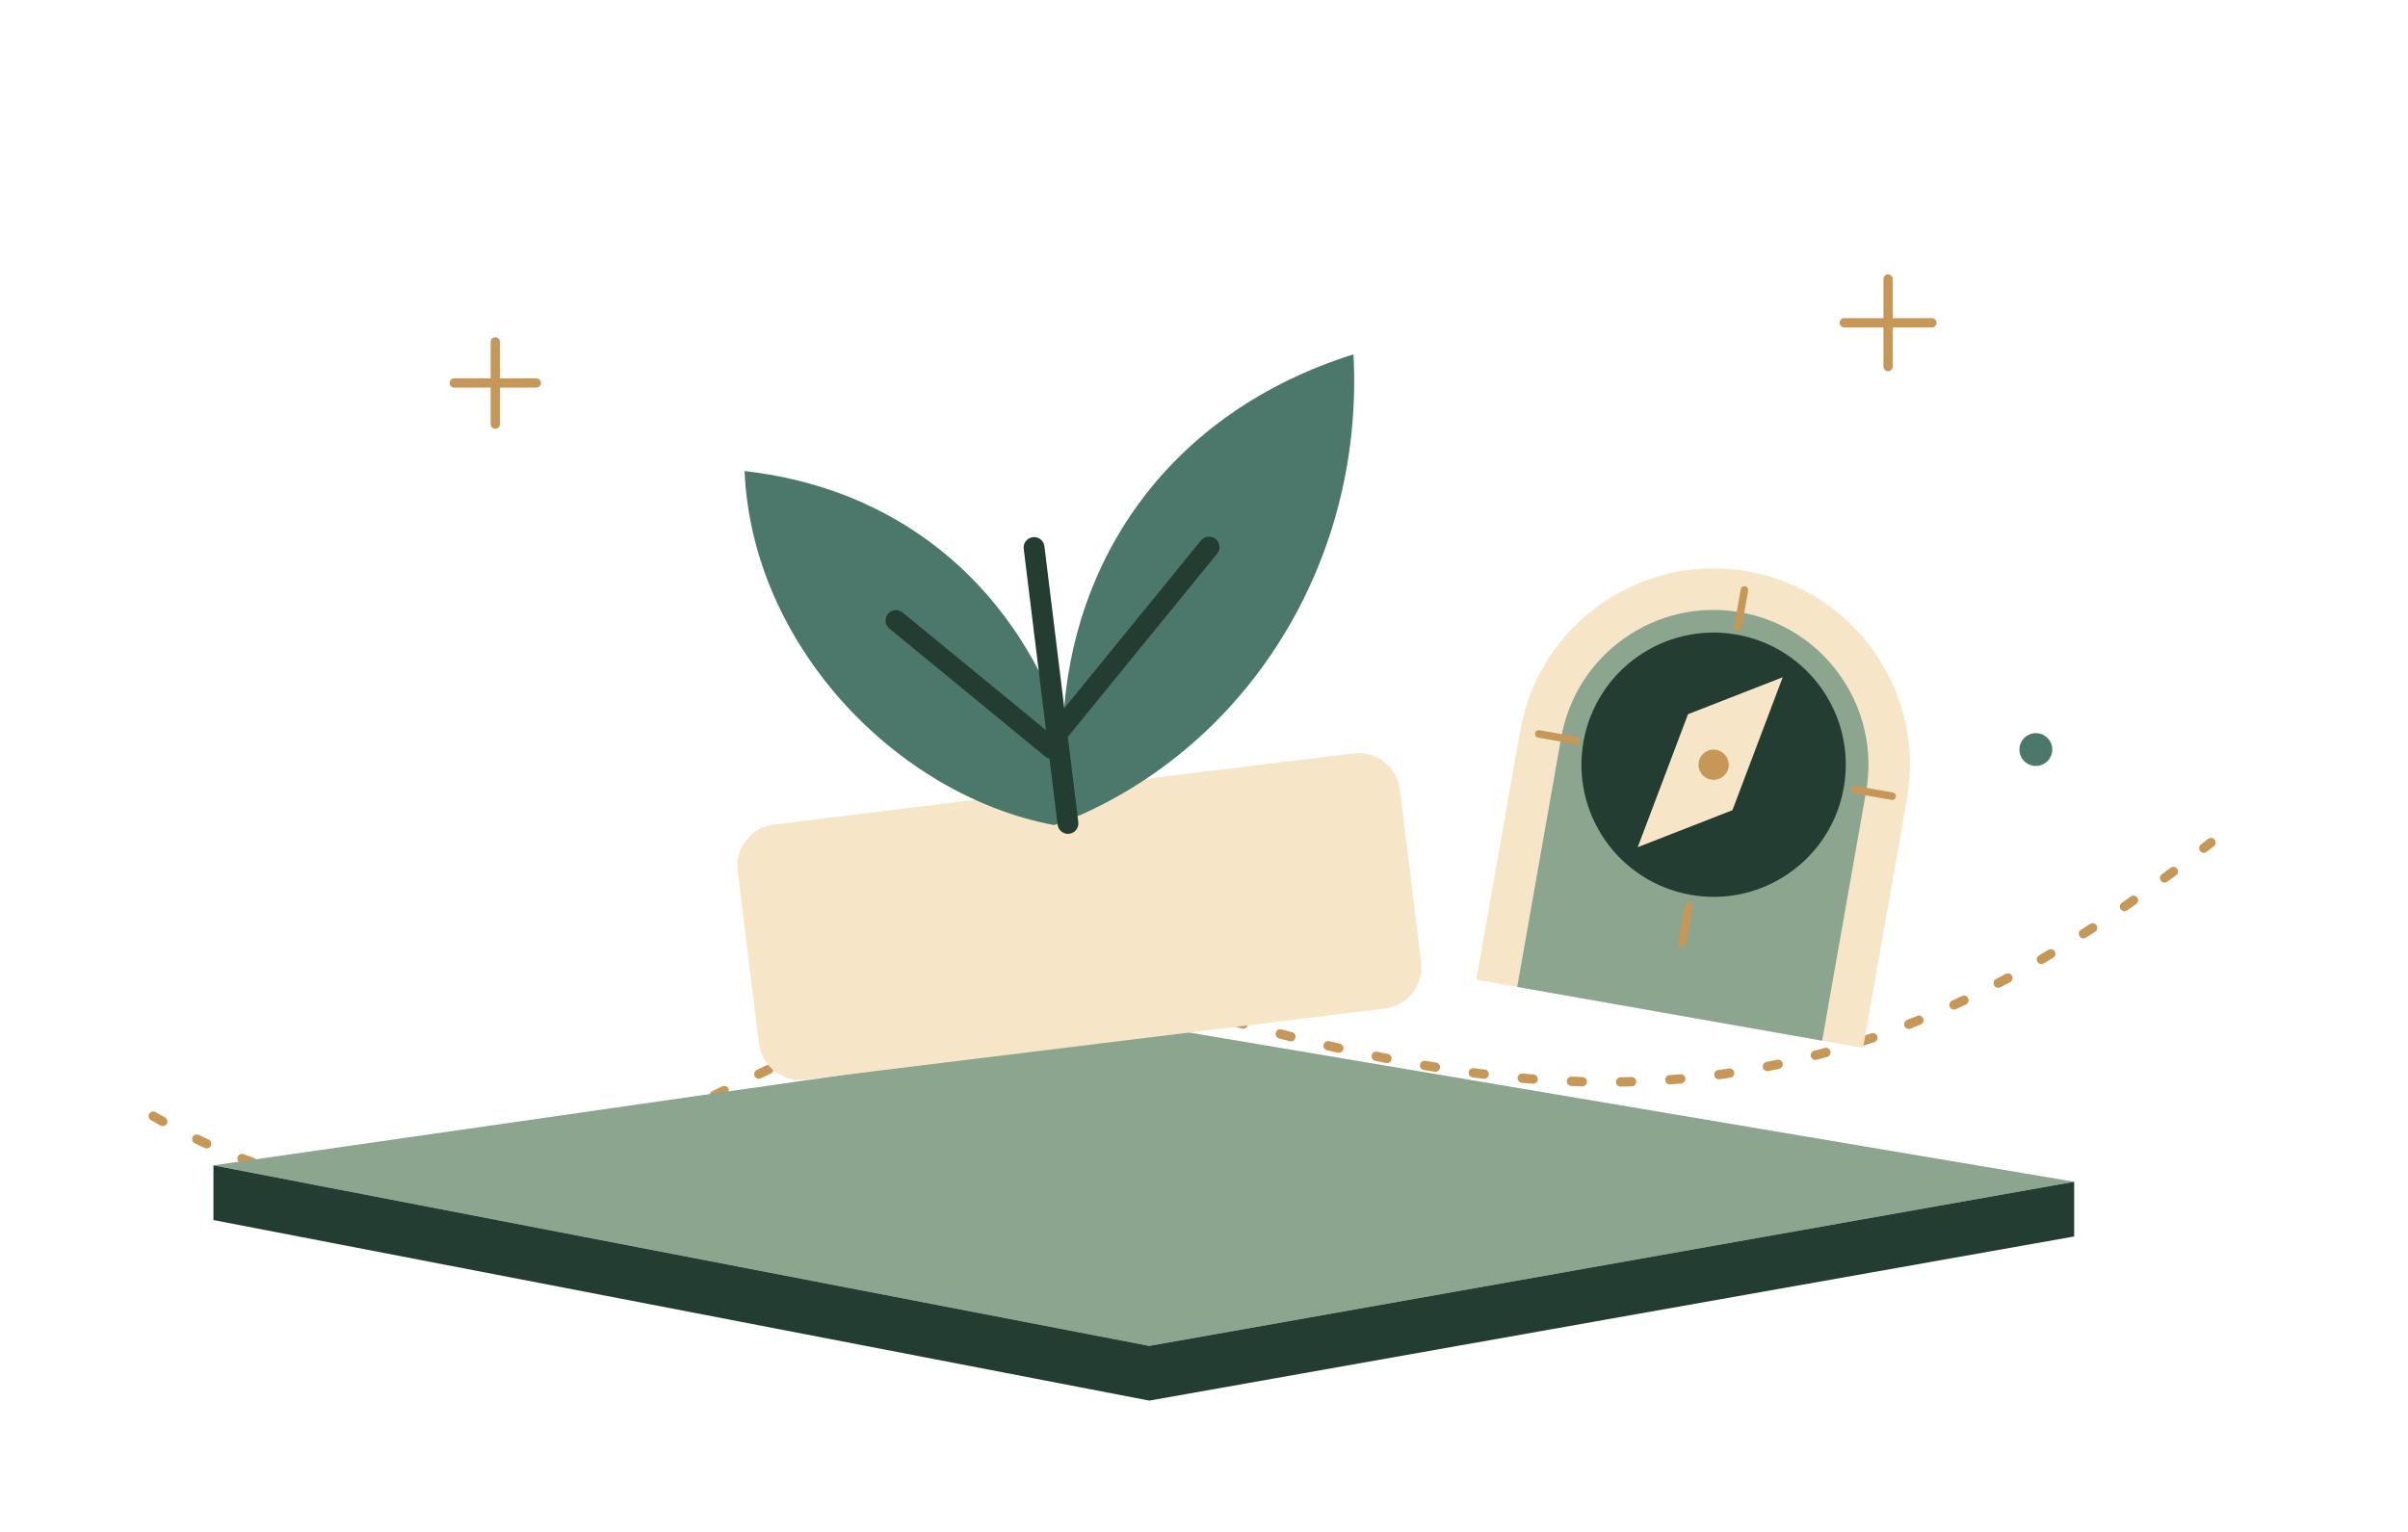
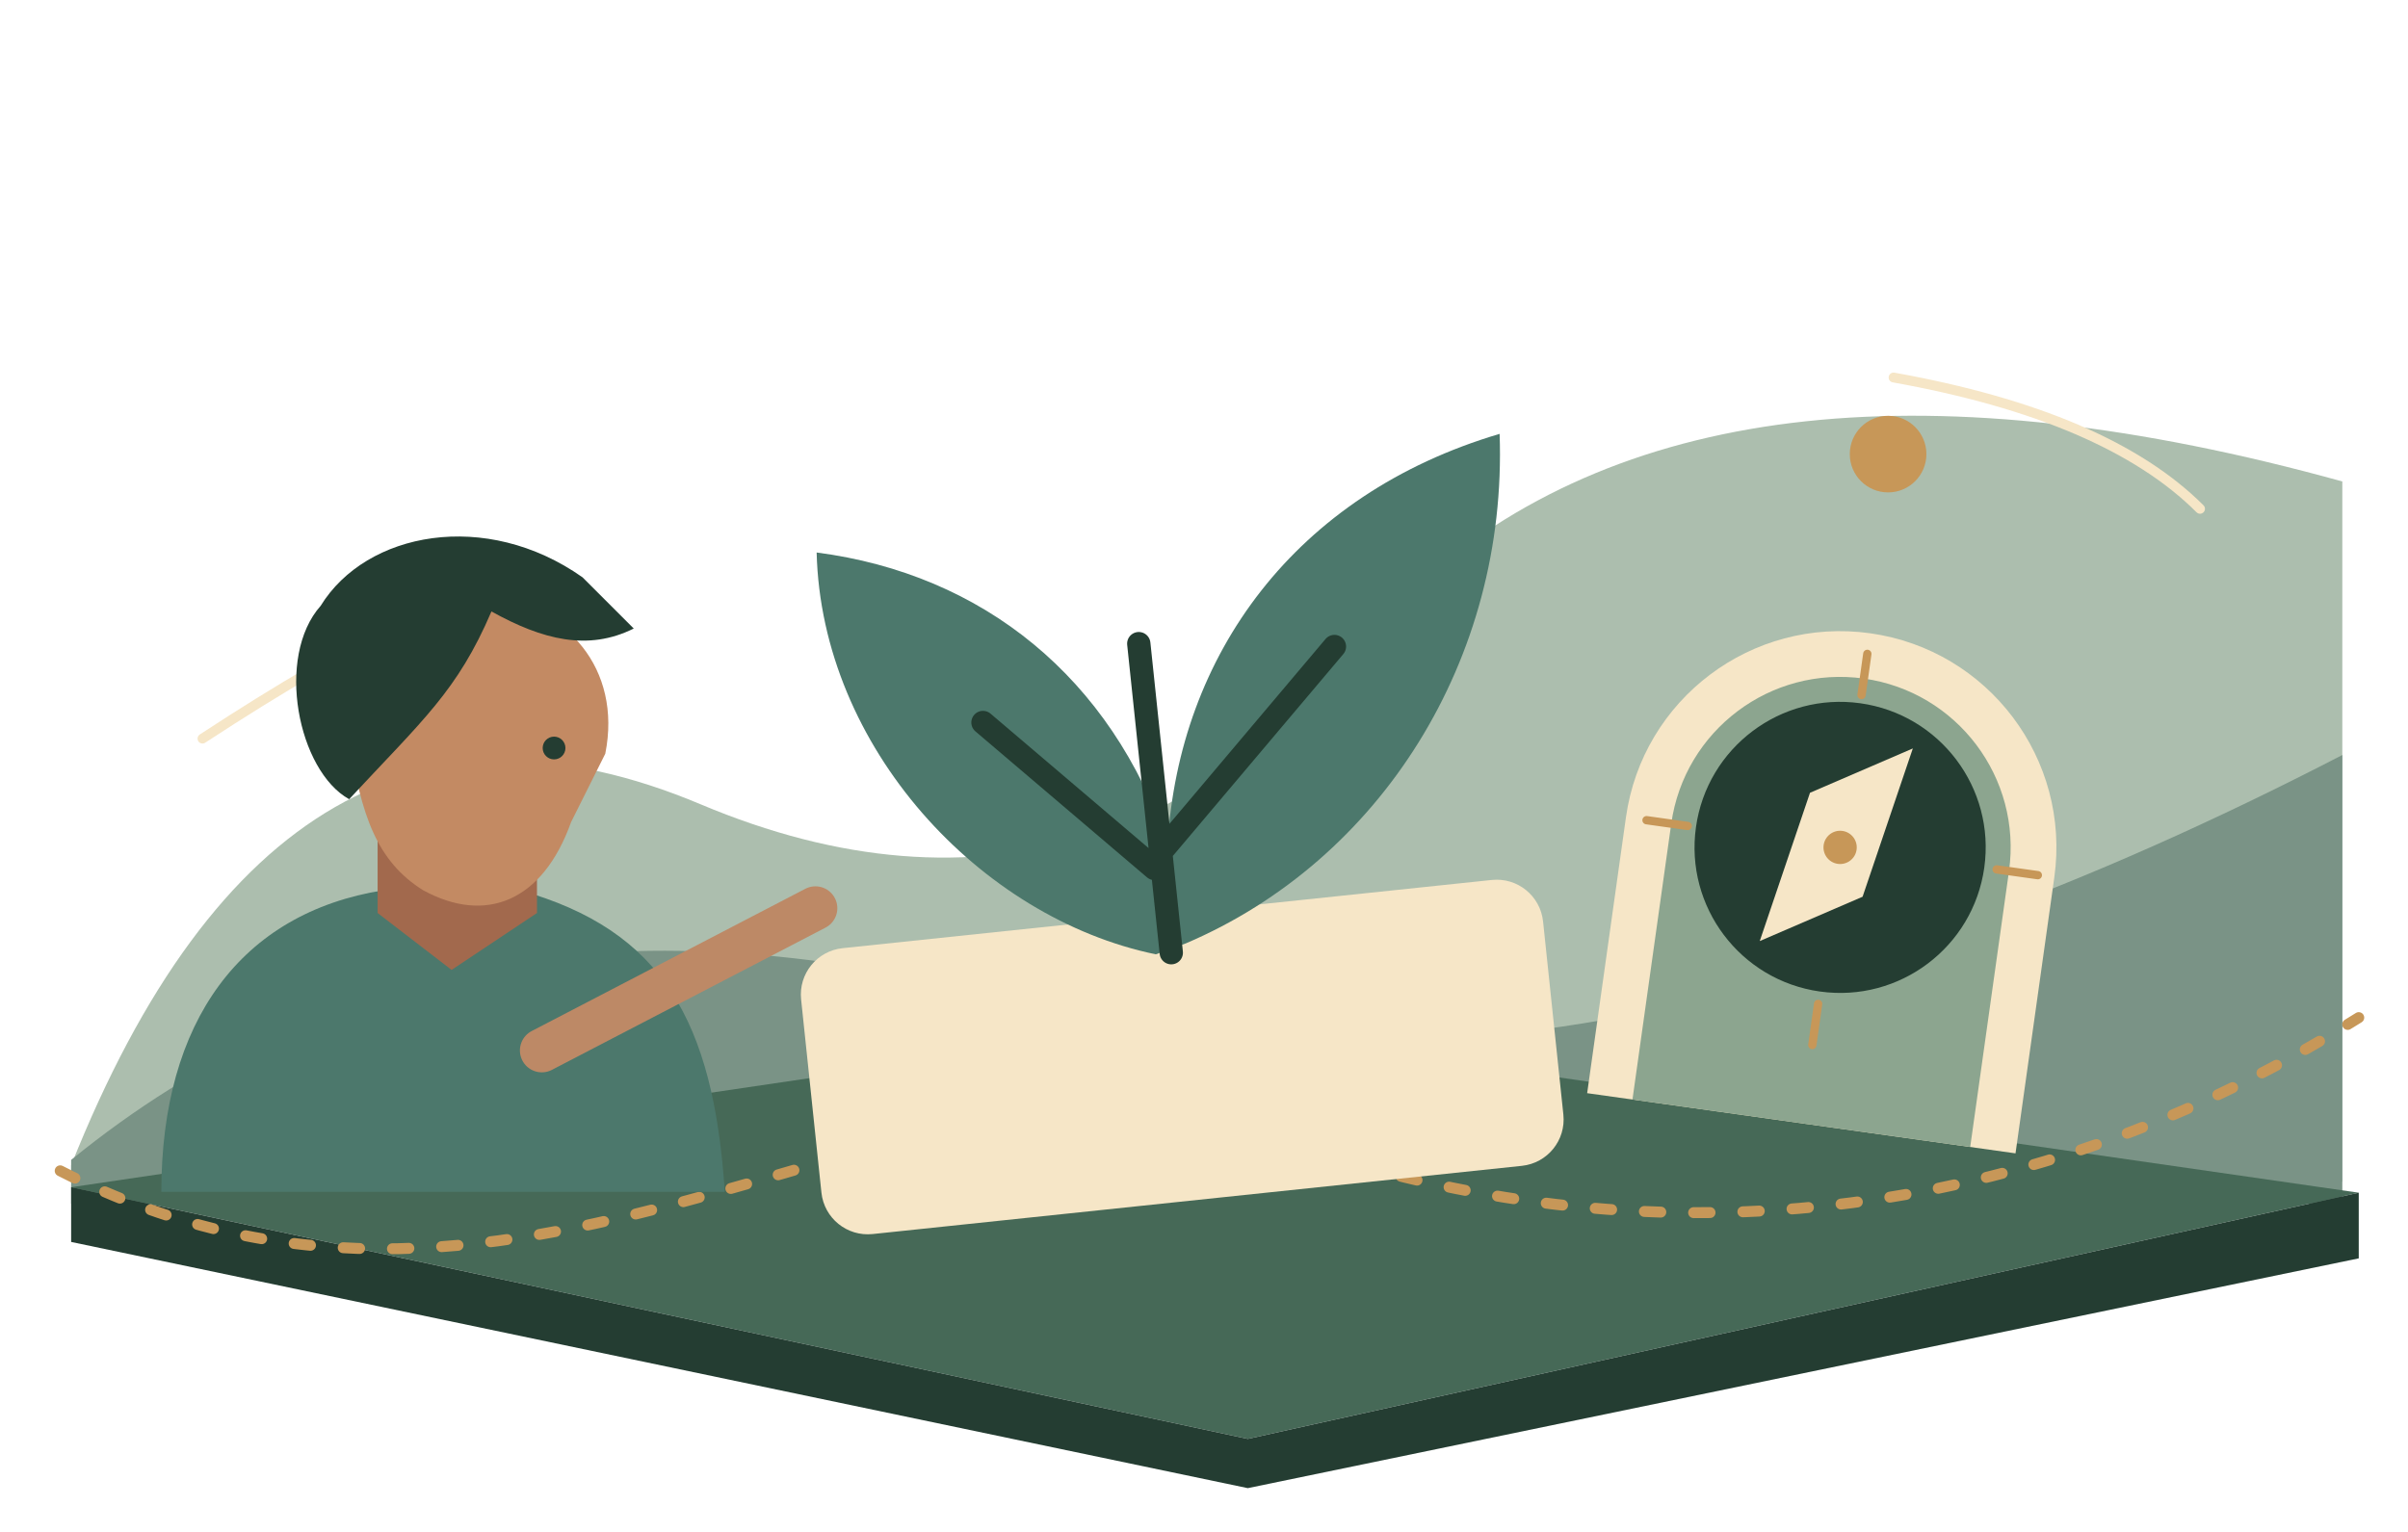
<svg xmlns="http://www.w3.org/2000/svg" viewBox="0 0 440 280" role="img" aria-labelledby="title">
-   <path d="M28 204c78 45 117-41 188-20s121 23 188-30" fill="none" stroke="#c79758" stroke-width="1.7" stroke-linecap="round" stroke-linejoin="round" stroke-dasharray="2 7" />
-   <path d="M83 70h15m-7.5-7.5v15M337 59h16m-8-8v16" fill="none" stroke="#c79758" stroke-width="1.7" stroke-linecap="round" stroke-linejoin="round" />
-   <circle cx="372" cy="137" r="3" fill="#4c786c" />
-   <path d="M39 213 213 188l166 28-169 30Z" fill="#8ca58f" />
-   <path d="M39 213v10l171 33 169-30v-10l-169 30Z" fill="#243d32" />
-   <g transform="translate(116 44) scale(1.27) rotate(-7 60 65)">
+   <g opacity=".72">
+     <path d="M13 213Q52 115 128 147T260 106Q316 57 428 88v128H13Z" fill="#8ca58f" />
+     <path d="M13 212q70-57 172-29t243-45v82H13Z" fill="#466957" />
+   </g>
+   <path d="M13 217 216 187l215 31-203 45Z" fill="#466957" />
+   <path d="M13 217v10l215 45 203-42v-12l-203 45Z" fill="#243d32" />
+   <path d="M11 214C97 258 168 184 230 207s134 21 201-21" fill="none" stroke="#c79758" stroke-width="2" stroke-linecap="round" stroke-linejoin="round" stroke-dasharray="3 6" />
+   <path d="M37 135c29-19 47-27 63-32m246-34q39 7 56 24" fill="none" stroke="#f6e6c7" stroke-width="1.8" stroke-linecap="round" stroke-linejoin="round" />
+   <circle cx="345" cy="83" r="7" fill="#c79758" />
+   <g transform="translate(17 92) scale(1.04) rotate(0 60 65)">
+     <path d="M12 121c0-30 14-49 39-53h24c25 7 34 23 36 53Z" fill="#4c786c" />
+     <path d="M50 59v13l13 10 15-10V56Z" fill="#a2694d" />
+     <path d="M45 41c-1-15 10-25 25-24 13 1 23 12 20 27l-6 12c-5 14-15 18-26 12-8-5-11-13-13-27Z" fill="#c38a63" />
+     <path d="M45 52c-9-5-13-25-5-34 8-13 29-17 46-5l9 9c-8 4-16 2-25-3-6 14-12 19-25 33Z" fill="#243d32" />
+     <circle cx="81" cy="43" r="2" fill="#243d32" />
+   </g>
+   <path d="M99 192l50-26" fill="none" stroke="#bd8966" stroke-width="8" stroke-linecap="round" stroke-linejoin="round" />
+   <g transform="translate(126 55) scale(1.42) rotate(-6 60 65)">
    <rect x="12" y="79" width="96" height="37" rx="6" fill="#f6e6c7" />
    <path d="M58 84C36 77 18 53 20 28c21 5 36 20 41 42 4-24 21-43 48-48-2 29-21 53-47 61Z" fill="#4c786c" />
    <path d="M60 84V44m0 27 25-24M59 73 39 52" fill="none" stroke="#243d32" stroke-width="3" stroke-linecap="round" stroke-linejoin="round" />
  </g>
-   <g transform="translate(271 99) scale(0.69) rotate(10 60 65)">
+   <g transform="translate(290 110) scale(0.76) rotate(8 60 65)">
    <path d="M8 126V59a52 52 0 0 1 104 0v67Z" fill="#f6e6c7" />
    <path d="M19 126V59a41 41 0 0 1 82 0v67Z" fill="#8ca58f" />
    <circle cx="60" cy="59" r="35" fill="#243d32" />
    <path d="m74 33-7 37-23 14 7-37Z" fill="#f6e6c7" />
    <circle cx="60" cy="59" r="4" fill="#c79758" />
    <path d="M60 12v10m0 75v10M13 59h10m75 0h10" fill="none" stroke="#c79758" stroke-width="2" stroke-linecap="round" stroke-linejoin="round" />
  </g>
</svg>
